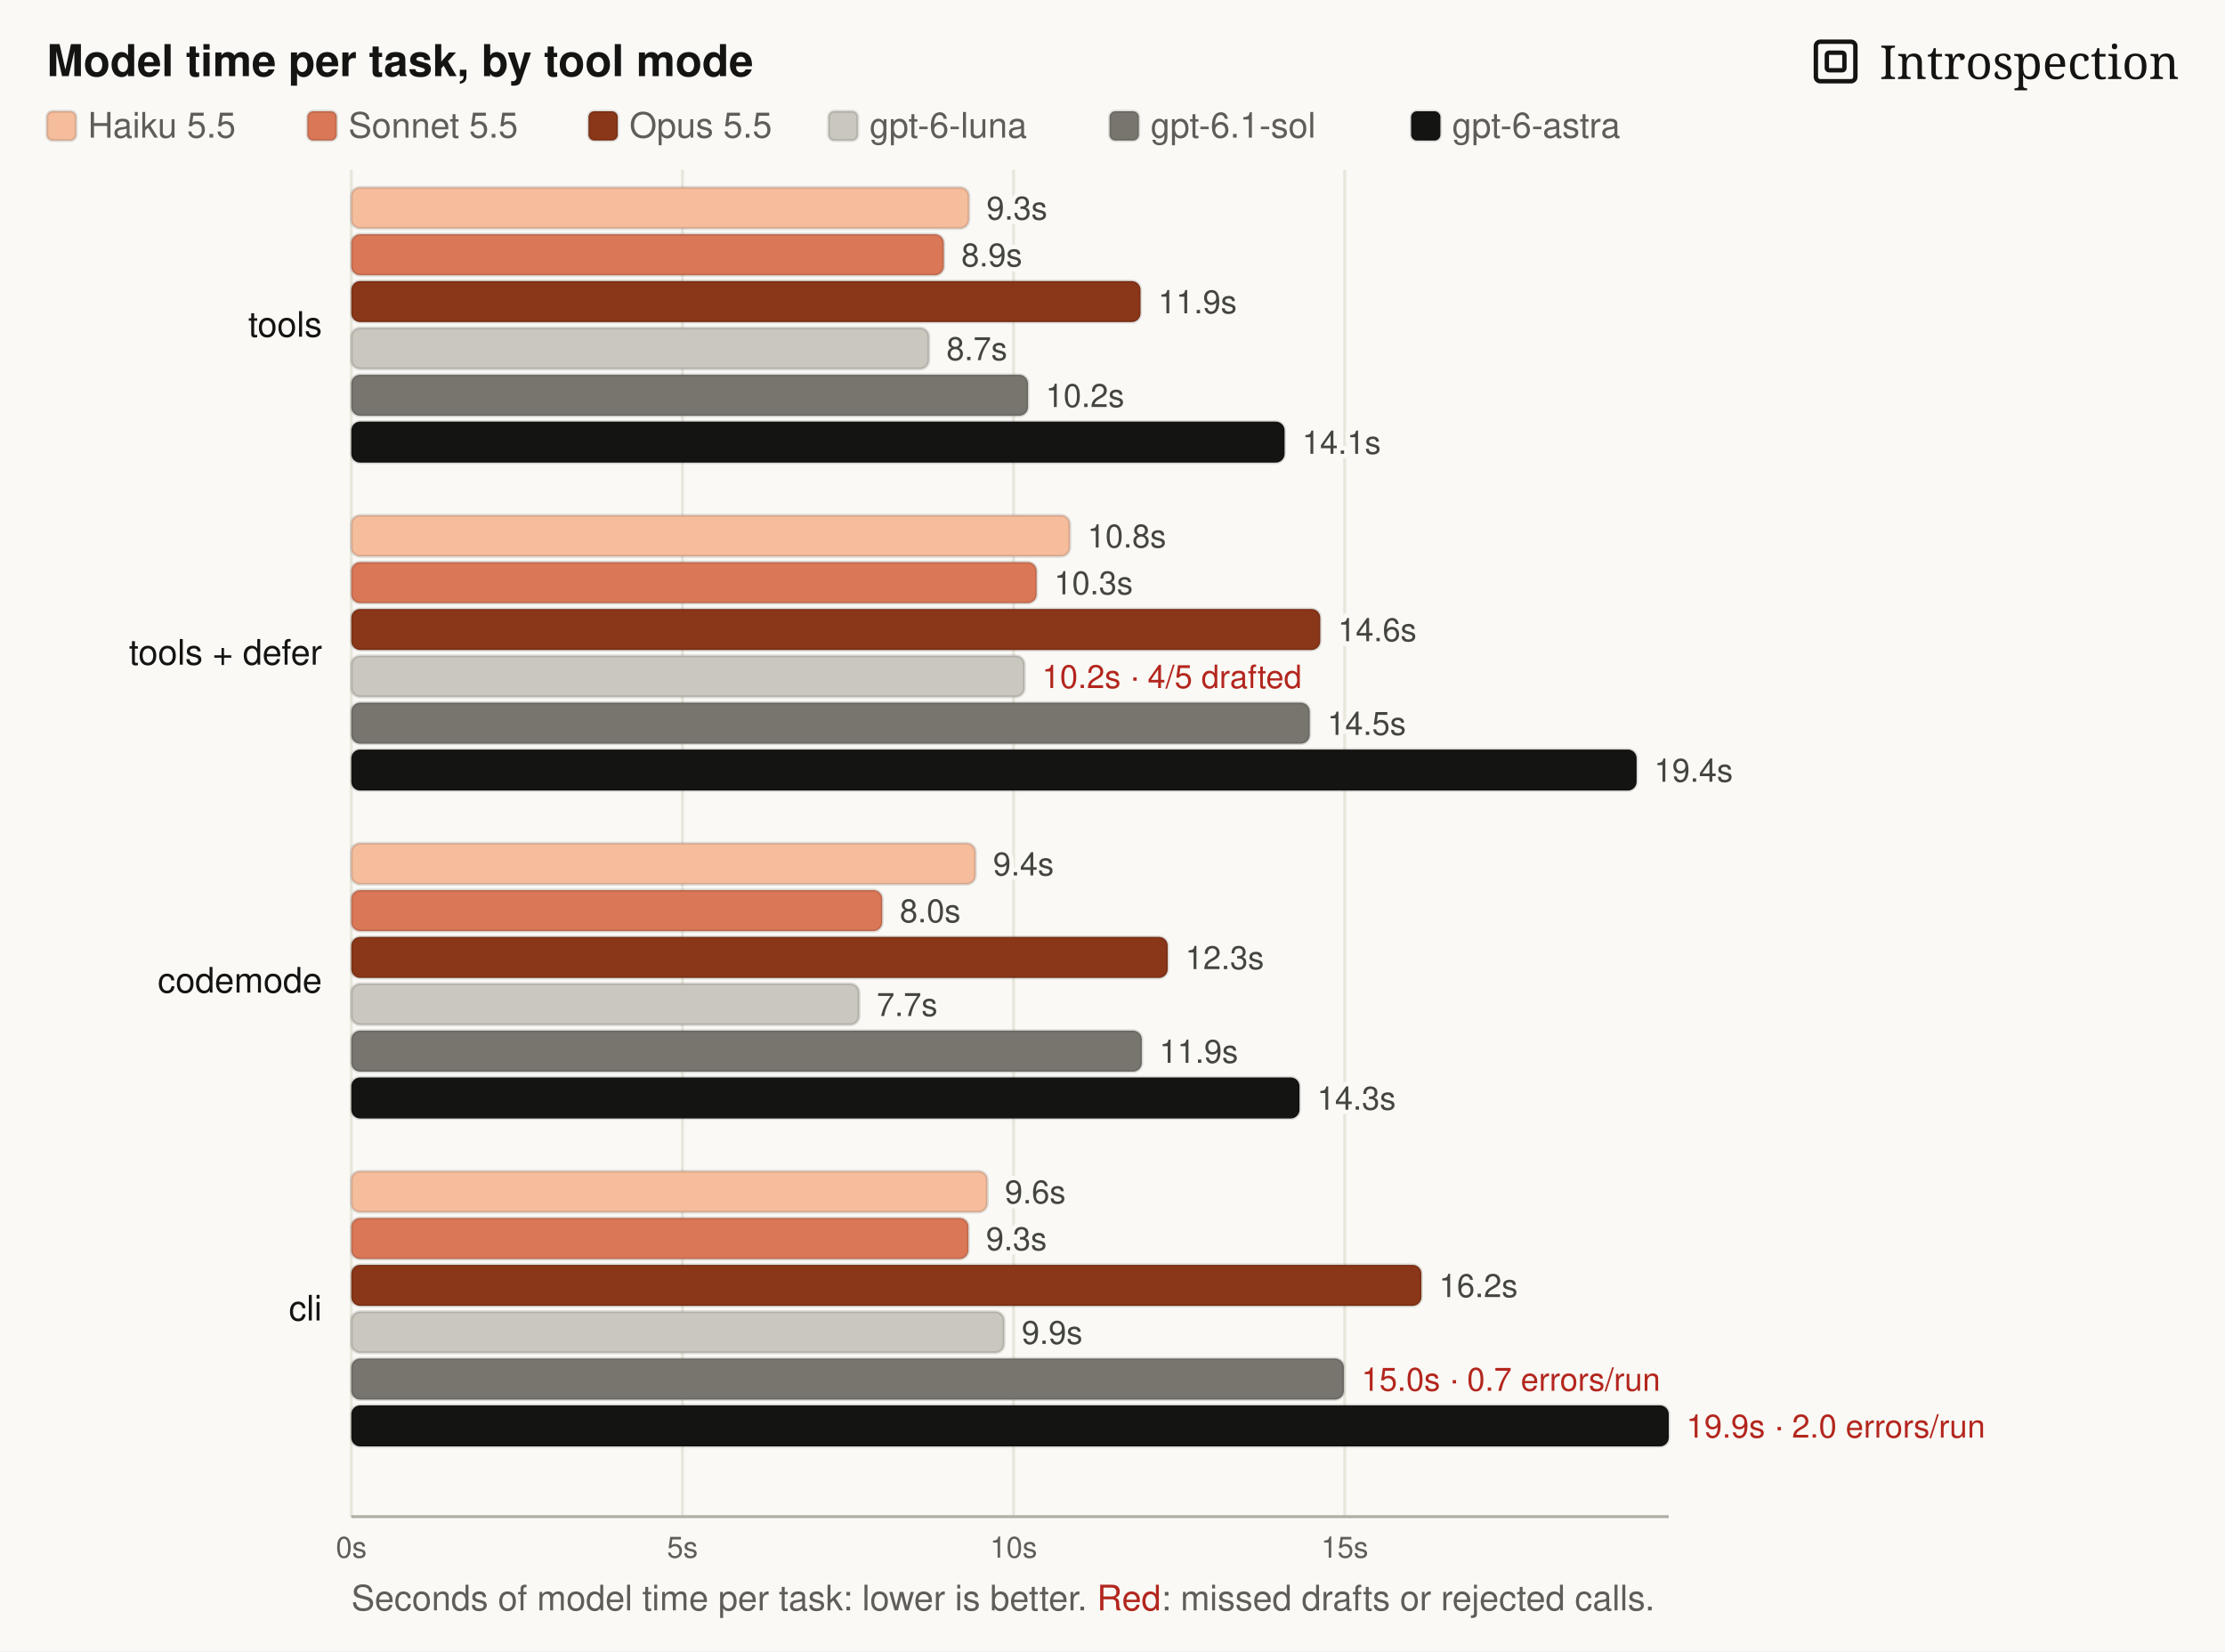
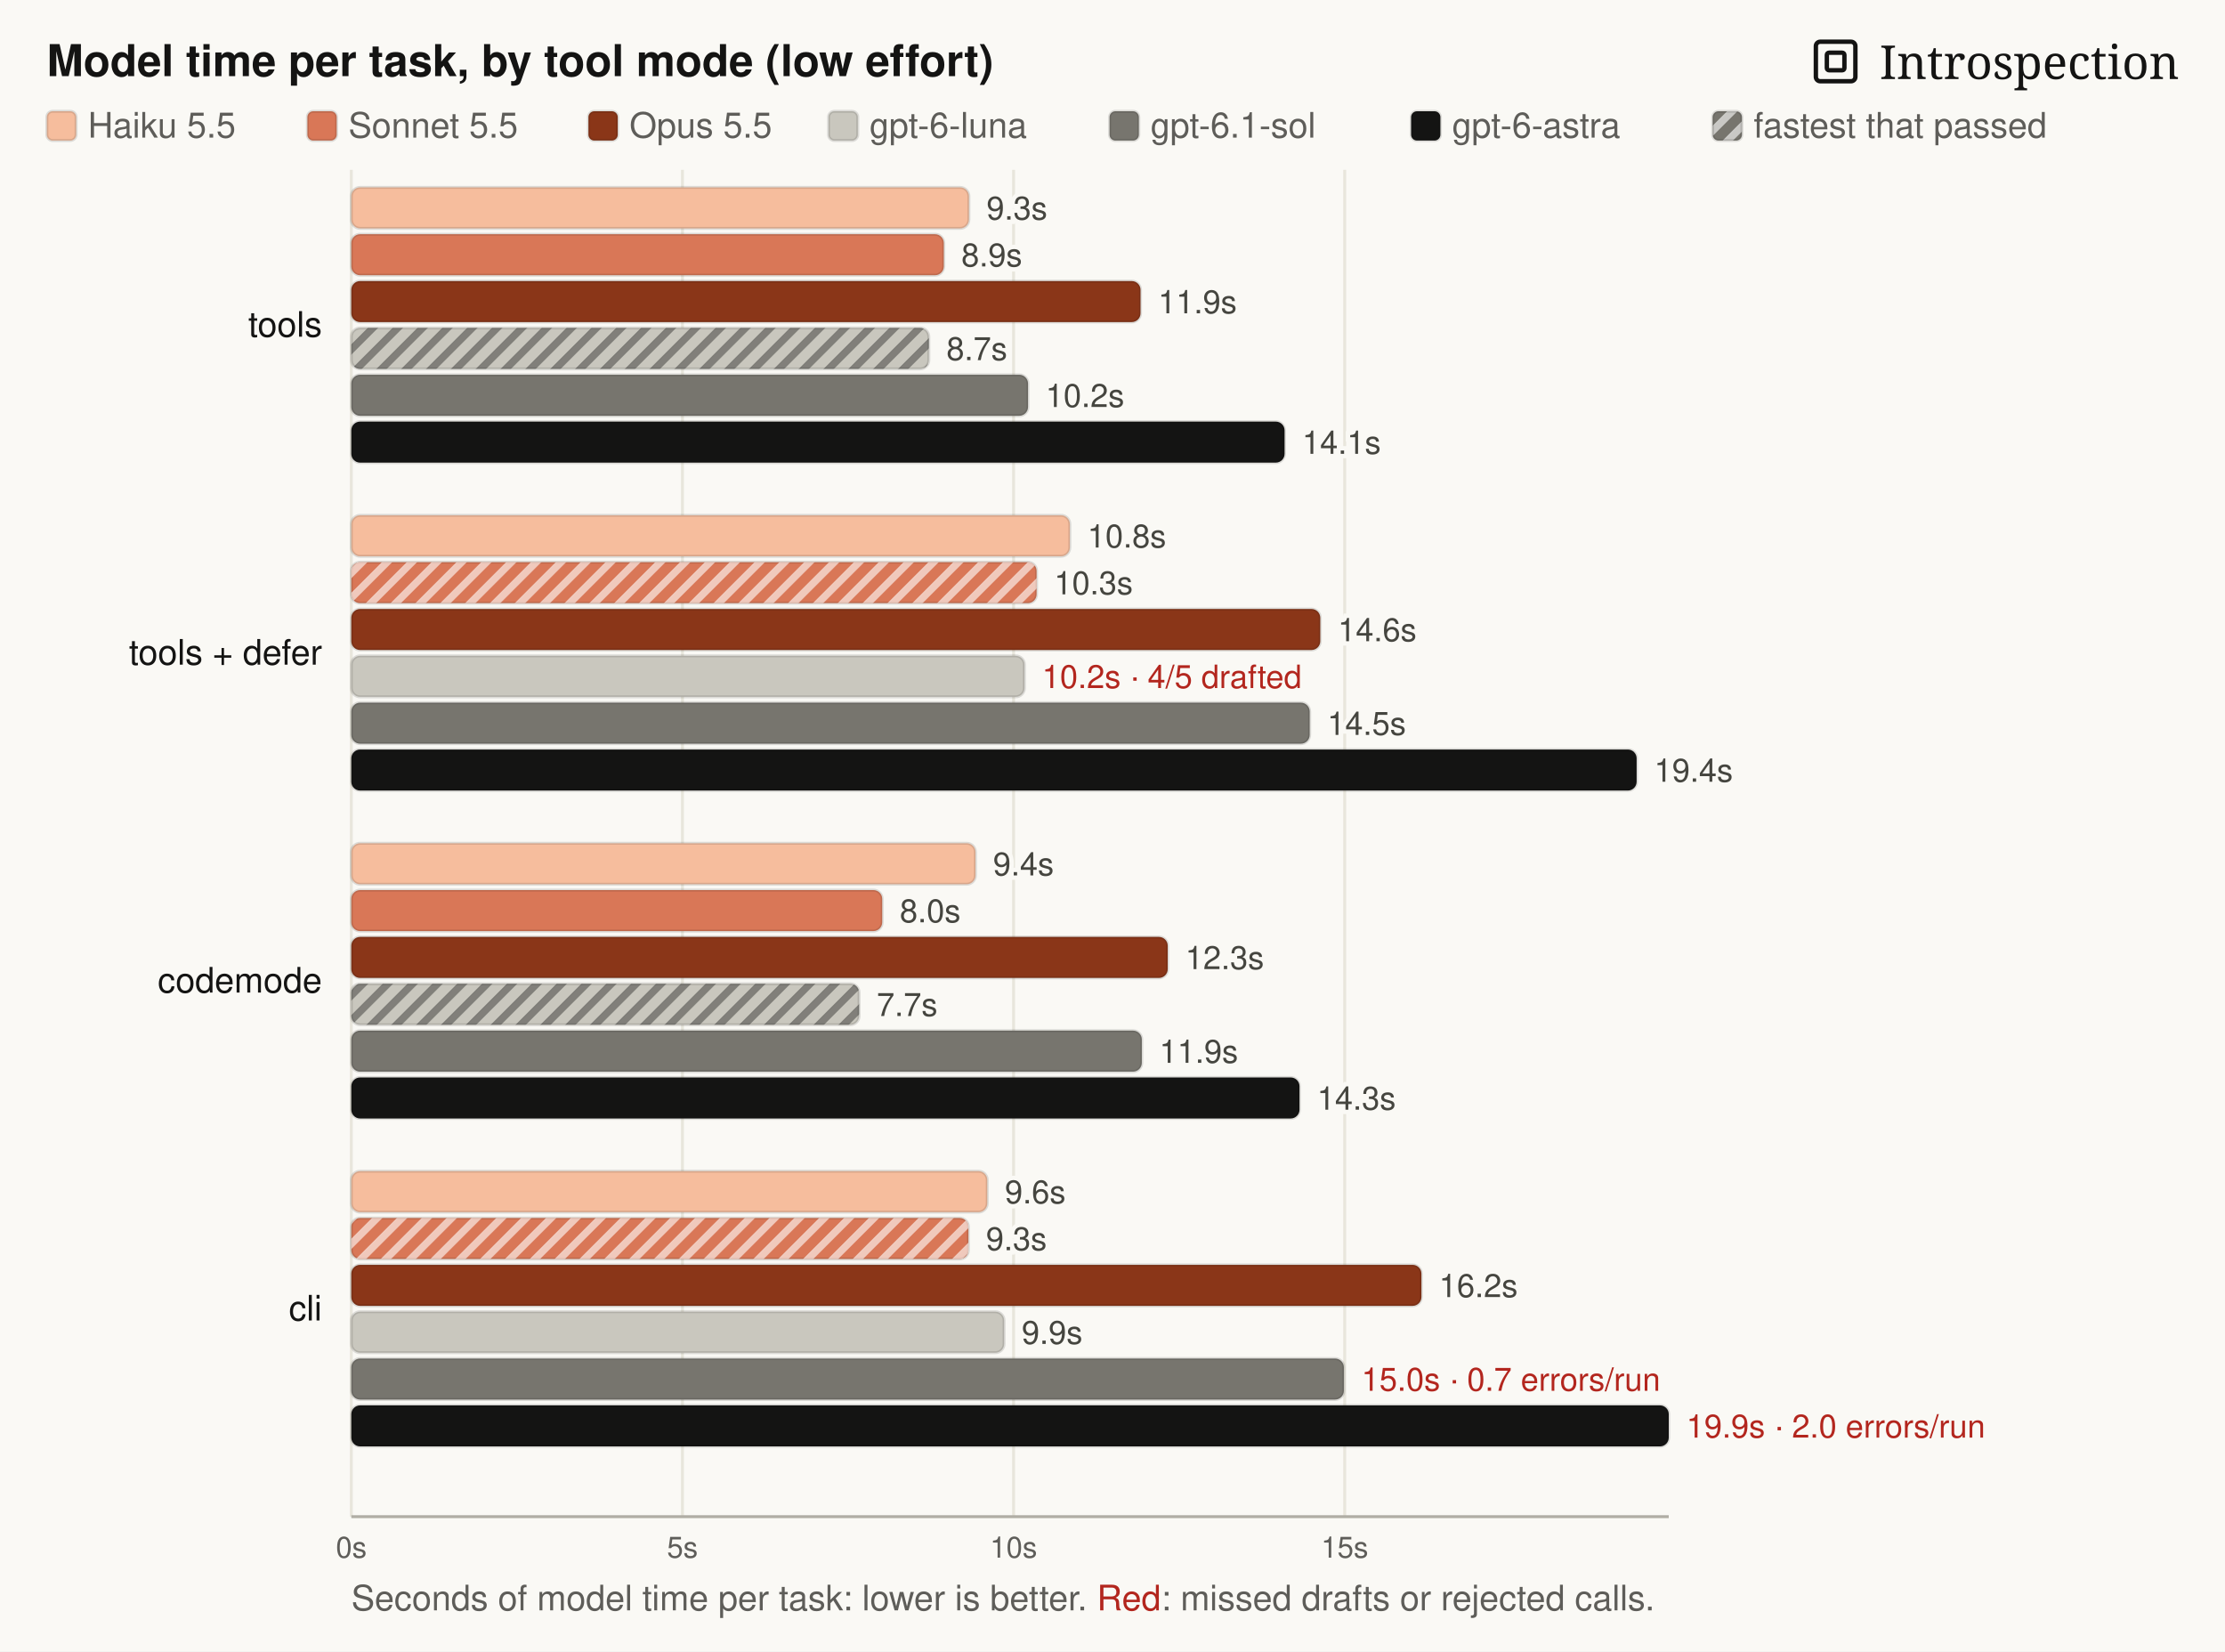
<svg xmlns="http://www.w3.org/2000/svg" width="760" height="564" viewBox="0 0 760 564" font-family="-apple-system, Segoe UI, Helvetica, Arial, sans-serif">
+   <defs>
+     <pattern id="win-light" patternUnits="userSpaceOnUse" width="6" height="6" patternTransform="rotate(45)">
+       <rect width="2.5" height="6" fill="#141413" opacity="0.4" />
+     </pattern>
+     <pattern id="win-dark" patternUnits="userSpaceOnUse" width="6" height="6" patternTransform="rotate(45)">
+       <rect width="2.5" height="6" fill="#ffffff" opacity="0.6" />
+     </pattern>
+   </defs>
  <rect width="760" height="564" fill="#faf9f5" />
-   <text x="16" y="26" font-size="15" font-weight="600" fill="#141413">Model time per task, by tool mode</text>
+   <text x="16" y="26" font-size="15" font-weight="600" fill="#141413">Model time per task, by tool mode (low effort)</text>
  <g transform="translate(618 12) scale(0.75)" fill="none" stroke="#141413" stroke-width="2" stroke-linecap="round" stroke-linejoin="round">
    <rect x="3" y="3" width="18" height="18" rx="2" />
    <rect x="8" y="8" width="8" height="8" rx="1" />
  </g>
  <text x="642" y="27" font-size="16" font-family="Georgia, serif" fill="#141413">Introspection</text>
  <rect x="16" y="38" width="10" height="10" rx="2" fill="#f6bd9d" stroke="#0000001f" />
  <text x="30" y="47" font-size="12" fill="#5e5d59">Haiku 5.5</text>
  <rect x="105" y="38" width="10" height="10" rx="2" fill="#d97757" stroke="#0000001f" />
  <text x="119" y="47" font-size="12" fill="#5e5d59">Sonnet 5.5</text>
  <rect x="201" y="38" width="10" height="10" rx="2" fill="#8a3618" stroke="#0000001f" />
  <text x="215" y="47" font-size="12" fill="#5e5d59">Opus 5.5</text>
  <rect x="283" y="38" width="10" height="10" rx="2" fill="#c9c7be" stroke="#0000001f" />
  <text x="297" y="47" font-size="12" fill="#5e5d59">gpt-6-luna</text>
  <rect x="379" y="38" width="10" height="10" rx="2" fill="#77756e" stroke="#0000001f" />
  <text x="393" y="47" font-size="12" fill="#5e5d59">gpt-6.1-sol</text>
  <rect x="482" y="38" width="10" height="10" rx="2" fill="#141413" stroke="#0000001f" />
  <text x="496" y="47" font-size="12" fill="#5e5d59">gpt-6-astra</text>
+   <rect x="585" y="38" width="10" height="10" rx="2" fill="#77756e" />
+   <rect x="585" y="38" width="10" height="10" rx="2" fill="url(#win-dark)" stroke="#0000001f" />
+   <text x="599" y="47" font-size="12" fill="#5e5d59">fastest that passed</text>
  <line x1="120" y1="58" x2="120" y2="518" stroke="#e8e6dc" />
  <text x="120" y="532" font-size="10" text-anchor="middle" fill="#5e5d59">0s</text>
  <line x1="233.105" y1="58" x2="233.105" y2="518" stroke="#e8e6dc" />
  <text x="233.105" y="532" font-size="10" text-anchor="middle" fill="#5e5d59">5s</text>
  <line x1="346.21" y1="58" x2="346.21" y2="518" stroke="#e8e6dc" />
  <text x="346.21" y="532" font-size="10" text-anchor="middle" fill="#5e5d59">10s</text>
  <line x1="459.315" y1="58" x2="459.315" y2="518" stroke="#e8e6dc" />
  <text x="459.315" y="532" font-size="10" text-anchor="middle" fill="#5e5d59">15s</text>
  <line x1="120" y1="518" x2="570" y2="518" stroke="#b0aea5" />
  <text x="110" y="115" font-size="12" text-anchor="end" fill="#141413">tools</text>
  <rect x="120" y="64" width="210.959" height="14" rx="3" fill="#f6bd9d" stroke="#0000001f" />
  <text x="336.959" y="75" font-size="11" stroke="#faf9f5" stroke-width="3" paint-order="stroke" fill="#45453f">9.3s</text>
  <rect x="120" y="80" width="202.375" height="14" rx="3" fill="#d97757" stroke="#0000001f" />
  <text x="328.375" y="91" font-size="11" stroke="#faf9f5" stroke-width="3" paint-order="stroke" fill="#45453f">8.9s</text>
  <rect x="120" y="96" width="269.575" height="14" rx="3" fill="#8a3618" stroke="#0000001f" />
  <text x="395.575" y="107" font-size="11" stroke="#faf9f5" stroke-width="3" paint-order="stroke" fill="#45453f">11.9s</text>
  <rect x="120" y="112" width="197.278" height="14" rx="3" fill="#c9c7be" stroke="#0000001f" />
+   <rect x="120" y="112" width="197.278" height="14" rx="3" fill="url(#win-light)" />
  <text x="323.278" y="123" font-size="11" stroke="#faf9f5" stroke-width="3" paint-order="stroke" fill="#45453f">8.7s</text>
  <rect x="120" y="128" width="231.142" height="14" rx="3" fill="#77756e" stroke="#0000001f" />
  <text x="357.142" y="139" font-size="11" stroke="#faf9f5" stroke-width="3" paint-order="stroke" fill="#45453f">10.2s</text>
  <rect x="120" y="144" width="318.775" height="14" rx="3" fill="#141413" stroke="#0000001f" />
  <text x="444.775" y="155" font-size="11" stroke="#faf9f5" stroke-width="3" paint-order="stroke" fill="#45453f">14.1s</text>
  <text x="110" y="227" font-size="12" text-anchor="end" fill="#141413">tools + defer</text>
  <rect x="120" y="176" width="245.434" height="14" rx="3" fill="#f6bd9d" stroke="#0000001f" />
  <text x="371.434" y="187" font-size="11" stroke="#faf9f5" stroke-width="3" paint-order="stroke" fill="#45453f">10.8s</text>
  <rect x="120" y="192" width="234.067" height="14" rx="3" fill="#d97757" stroke="#0000001f" />
+   <rect x="120" y="192" width="234.067" height="14" rx="3" fill="url(#win-dark)" />
  <text x="360.067" y="203" font-size="11" stroke="#faf9f5" stroke-width="3" paint-order="stroke" fill="#45453f">10.3s</text>
  <rect x="120" y="208" width="330.968" height="14" rx="3" fill="#8a3618" stroke="#0000001f" />
  <text x="456.968" y="219" font-size="11" stroke="#faf9f5" stroke-width="3" paint-order="stroke" fill="#45453f">14.6s</text>
  <rect x="120" y="224" width="229.925" height="14" rx="3" fill="#c9c7be" stroke="#0000001f" />
  <text x="355.925" y="235" font-size="11" stroke="#faf9f5" stroke-width="3" paint-order="stroke" fill="#b3261e">10.2s · 4/5 drafted</text>
  <rect x="120" y="240" width="327.356" height="14" rx="3" fill="#77756e" stroke="#0000001f" />
  <text x="453.356" y="251" font-size="11" stroke="#faf9f5" stroke-width="3" paint-order="stroke" fill="#45453f">14.5s</text>
  <rect x="120" y="256" width="439.021" height="14" rx="3" fill="#141413" stroke="#0000001f" />
  <text x="565.021" y="267" font-size="11" stroke="#faf9f5" stroke-width="3" paint-order="stroke" fill="#45453f">19.4s</text>
  <text x="110" y="339" font-size="12" text-anchor="end" fill="#141413">codemode</text>
  <rect x="120" y="288" width="213.19" height="14" rx="3" fill="#f6bd9d" stroke="#0000001f" />
  <text x="339.19" y="299" font-size="11" stroke="#faf9f5" stroke-width="3" paint-order="stroke" fill="#45453f">9.4s</text>
  <rect x="120" y="304" width="181.338" height="14" rx="3" fill="#d97757" stroke="#0000001f" />
  <text x="307.338" y="315" font-size="11" stroke="#faf9f5" stroke-width="3" paint-order="stroke" fill="#45453f">8.0s</text>
  <rect x="120" y="320" width="278.857" height="14" rx="3" fill="#8a3618" stroke="#0000001f" />
  <text x="404.857" y="331" font-size="11" stroke="#faf9f5" stroke-width="3" paint-order="stroke" fill="#45453f">12.3s</text>
  <rect x="120" y="336" width="173.453" height="14" rx="3" fill="#c9c7be" stroke="#0000001f" />
+   <rect x="120" y="336" width="173.453" height="14" rx="3" fill="url(#win-light)" />
  <text x="299.453" y="347" font-size="11" stroke="#faf9f5" stroke-width="3" paint-order="stroke" fill="#45453f">7.7s</text>
  <rect x="120" y="352" width="270.012" height="14" rx="3" fill="#77756e" stroke="#0000001f" />
  <text x="396.012" y="363" font-size="11" stroke="#faf9f5" stroke-width="3" paint-order="stroke" fill="#45453f">11.9s</text>
  <rect x="120" y="368" width="323.873" height="14" rx="3" fill="#141413" stroke="#0000001f" />
  <text x="449.873" y="379" font-size="11" stroke="#faf9f5" stroke-width="3" paint-order="stroke" fill="#45453f">14.3s</text>
  <text x="110" y="451" font-size="12" text-anchor="end" fill="#141413">cli</text>
  <rect x="120" y="400" width="217.225" height="14" rx="3" fill="#f6bd9d" stroke="#0000001f" />
  <text x="343.225" y="411" font-size="11" stroke="#faf9f5" stroke-width="3" paint-order="stroke" fill="#45453f">9.6s</text>
  <rect x="120" y="416" width="210.783" height="14" rx="3" fill="#d97757" stroke="#0000001f" />
+   <rect x="120" y="416" width="210.783" height="14" rx="3" fill="url(#win-dark)" />
  <text x="336.783" y="427" font-size="11" stroke="#faf9f5" stroke-width="3" paint-order="stroke" fill="#45453f">9.3s</text>
  <rect x="120" y="432" width="365.518" height="14" rx="3" fill="#8a3618" stroke="#0000001f" />
  <text x="491.518" y="443" font-size="11" stroke="#faf9f5" stroke-width="3" paint-order="stroke" fill="#45453f">16.2s</text>
  <rect x="120" y="448" width="222.975" height="14" rx="3" fill="#c9c7be" stroke="#0000001f" />
  <text x="348.975" y="459" font-size="11" stroke="#faf9f5" stroke-width="3" paint-order="stroke" fill="#45453f">9.9s</text>
  <rect x="120" y="464" width="339.029" height="14" rx="3" fill="#77756e" stroke="#0000001f" />
  <text x="465.029" y="475" font-size="11" stroke="#faf9f5" stroke-width="3" paint-order="stroke" fill="#b3261e">15.0s · 0.7 errors/run</text>
  <rect x="120" y="480" width="450" height="14" rx="3" fill="#141413" stroke="#0000001f" />
  <text x="576" y="491" font-size="11" stroke="#faf9f5" stroke-width="3" paint-order="stroke" fill="#b3261e">19.9s · 2.0 errors/run</text>
  <text x="120" y="550" font-size="12" fill="#5e5d59">Seconds of model time per task: lower is better. <tspan fill="#b3261e">Red</tspan>: missed drafts or rejected calls.</text>
</svg>
